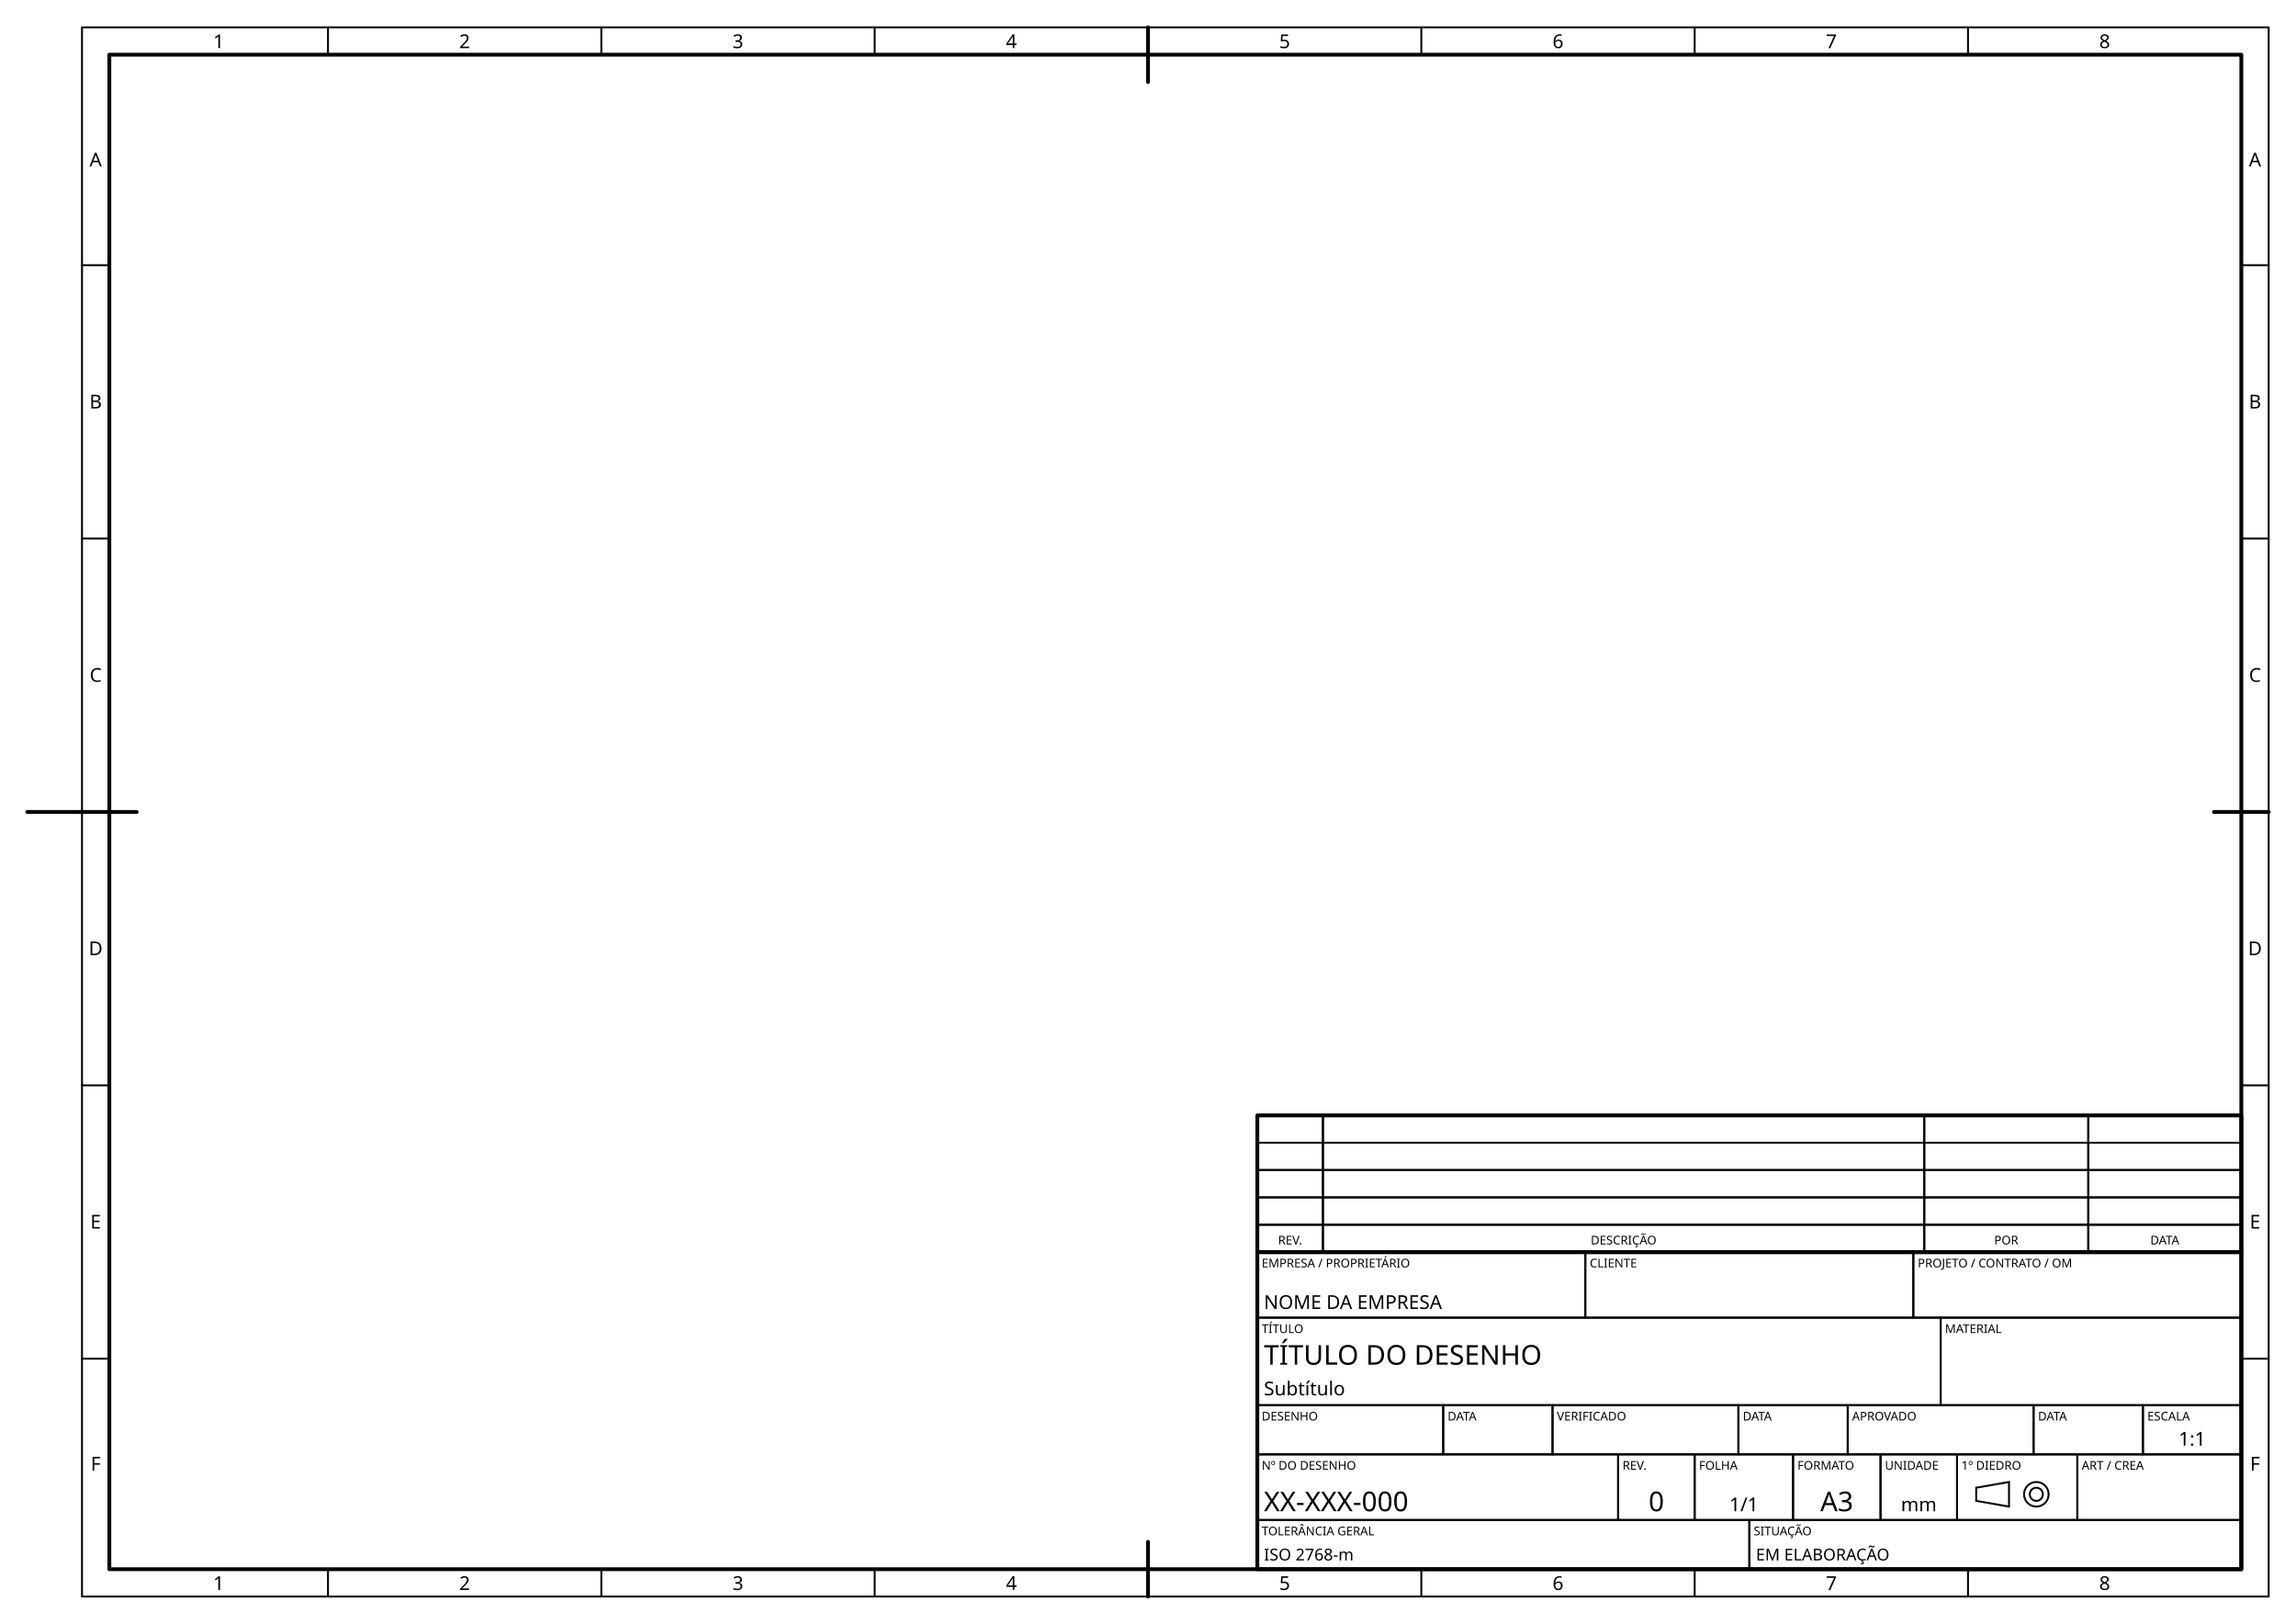
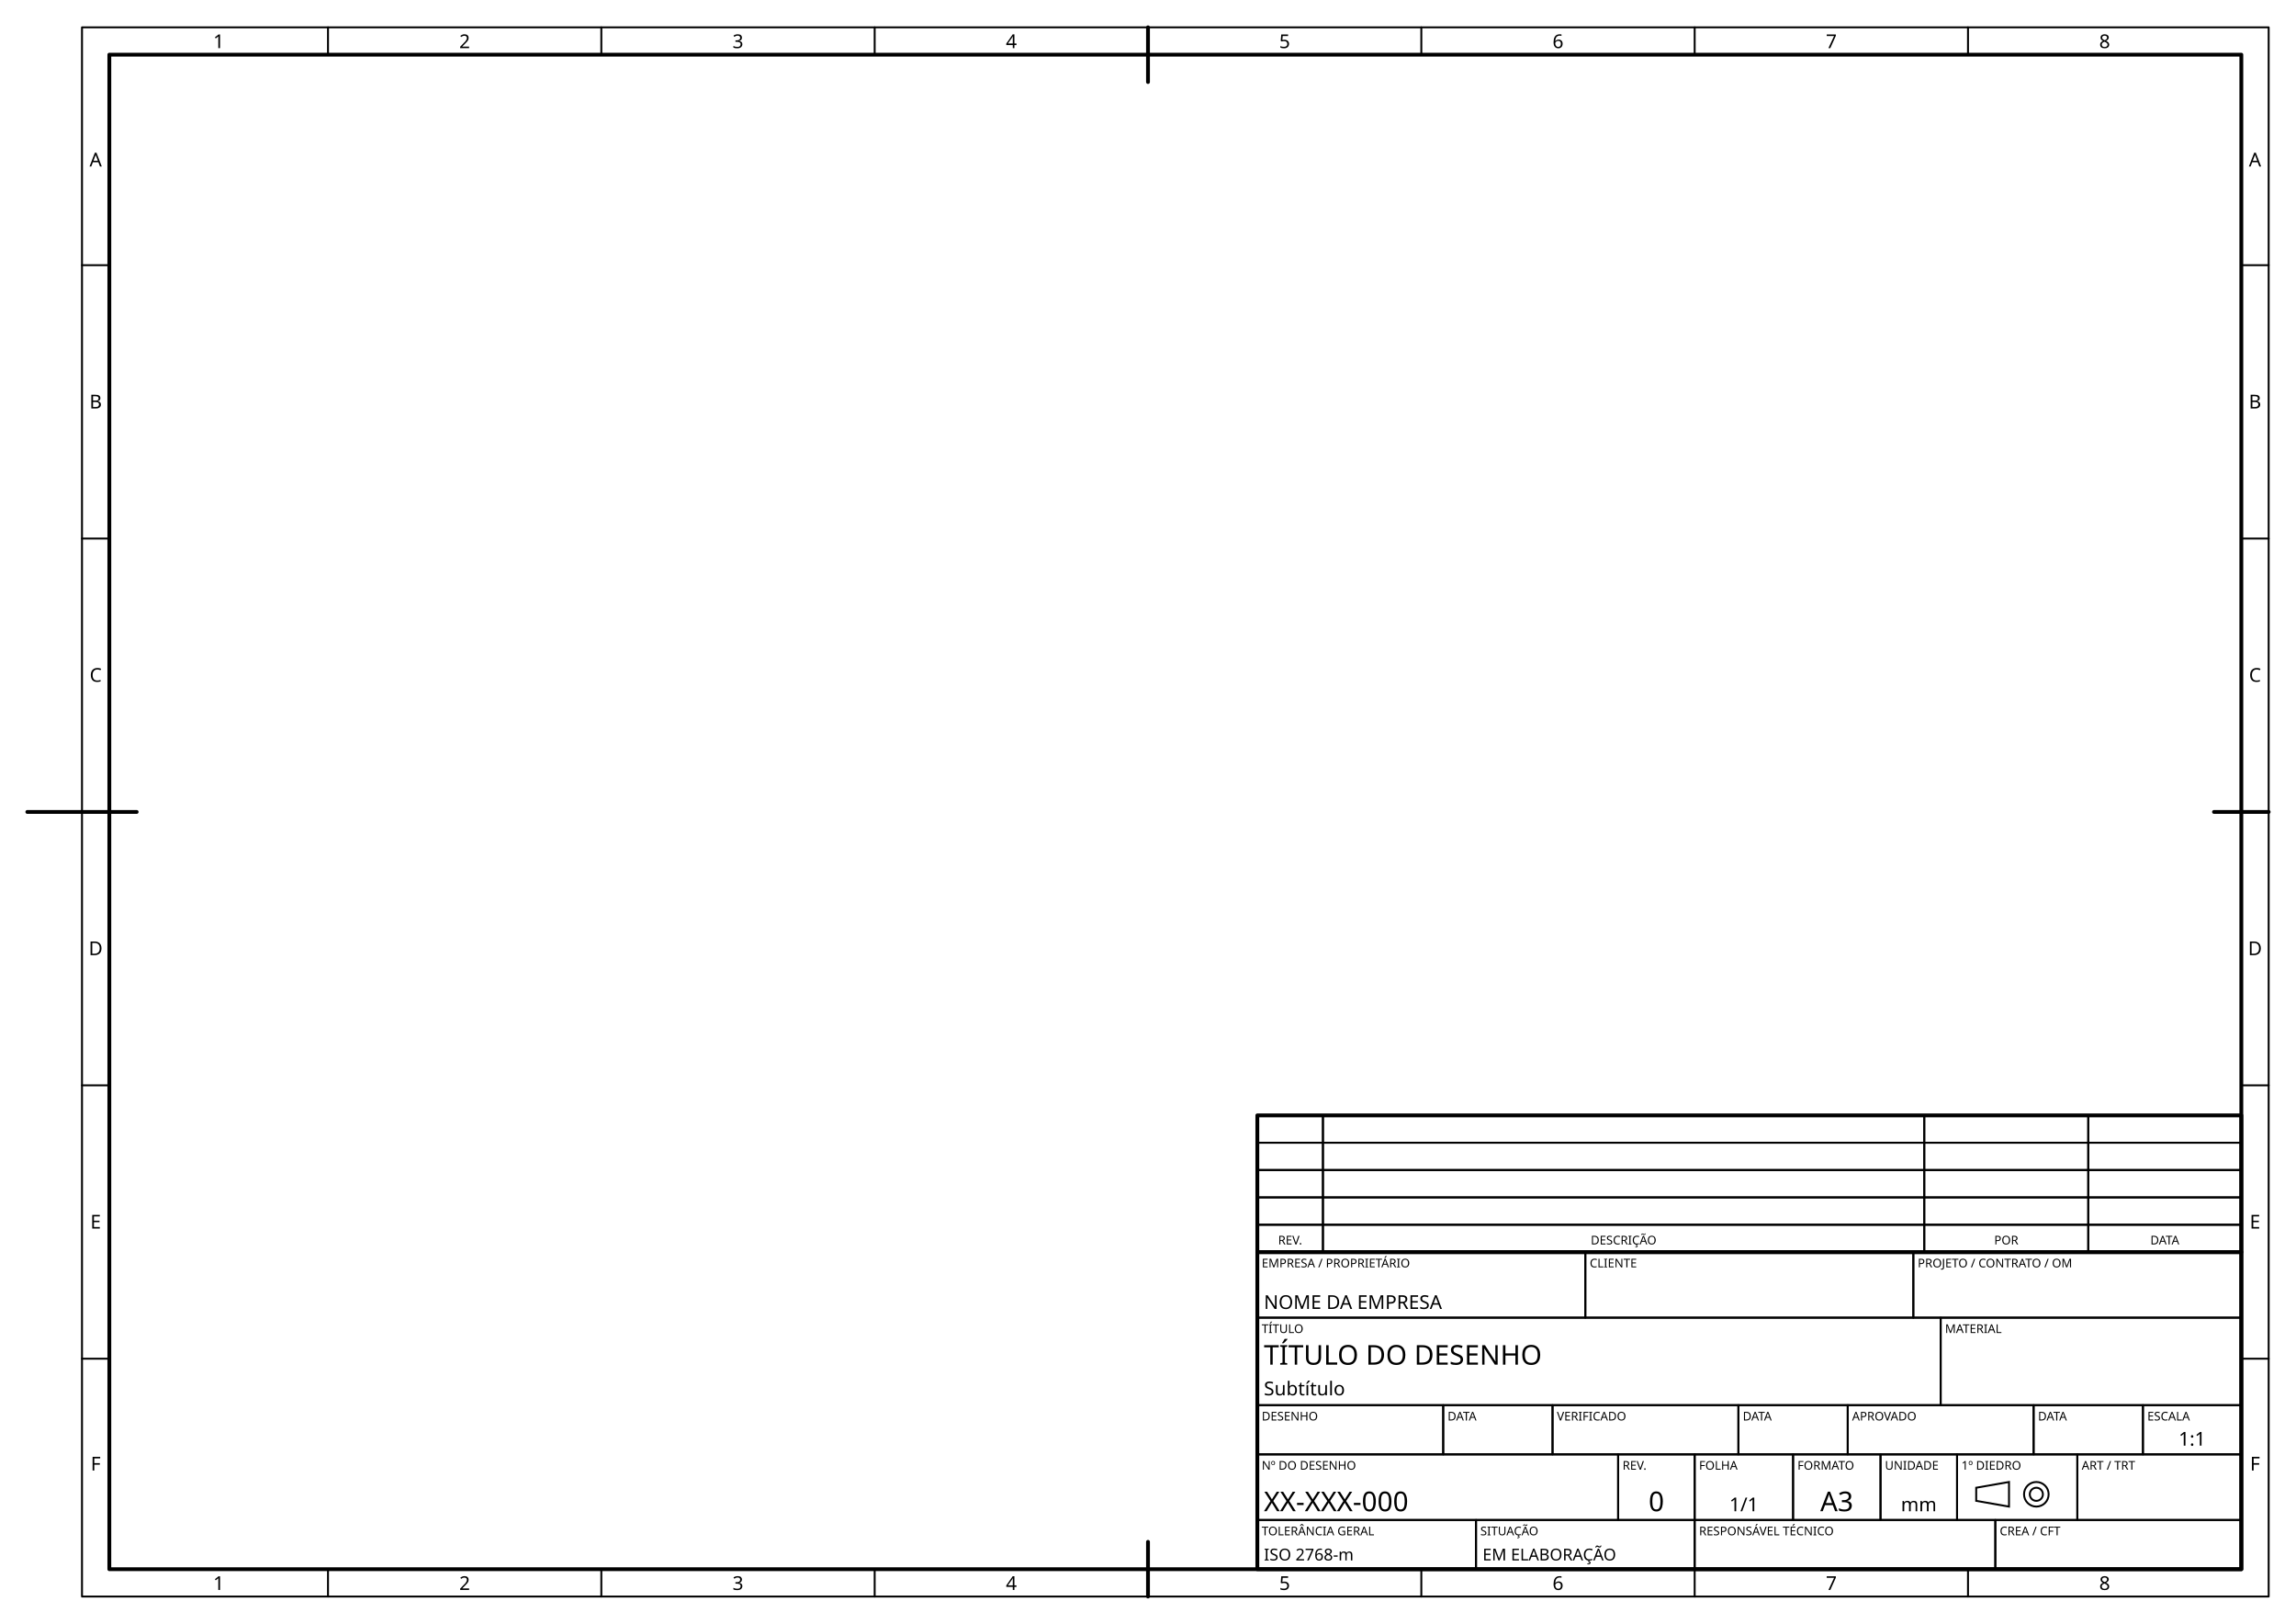
<svg xmlns="http://www.w3.org/2000/svg" xmlns:ns1="https://www.freecad.org/wiki/index.php?title=Svg_Namespace" version="1.1" width="420mm" height="297mm" viewBox="0 0 420 297">
  <rect x="20" y="10" width="390" height="277" style="fill:none;stroke:#000000;stroke-width:0.7;stroke-linejoin:round" />
  <path d="M 210,5 L 210,15" style="fill:none;stroke:#000000;stroke-width:0.7;stroke-linecap:round" />
  <path d="M 210,292 L 210,282" style="fill:none;stroke:#000000;stroke-width:0.7;stroke-linecap:round" />
  <path d="M 5,148.5 L 25,148.5" style="fill:none;stroke:#000000;stroke-width:0.7;stroke-linecap:round" />
  <path d="M 415,148.5 L 405,148.5" style="fill:none;stroke:#000000;stroke-width:0.7;stroke-linecap:round" />
  <rect x="15" y="5" width="400" height="287" style="fill:none;stroke:#000000;stroke-width:0.35;stroke-linejoin:round" />
  <path d="M 60,5 L 60,10" style="fill:none;stroke:#000000;stroke-width:0.35;stroke-linecap:round" />
  <path d="M 60,292 L 60,287" style="fill:none;stroke:#000000;stroke-width:0.35;stroke-linecap:round" />
  <path d="M 110,5 L 110,10" style="fill:none;stroke:#000000;stroke-width:0.35;stroke-linecap:round" />
  <path d="M 110,292 L 110,287" style="fill:none;stroke:#000000;stroke-width:0.35;stroke-linecap:round" />
  <path d="M 160,5 L 160,10" style="fill:none;stroke:#000000;stroke-width:0.35;stroke-linecap:round" />
  <path d="M 160,292 L 160,287" style="fill:none;stroke:#000000;stroke-width:0.35;stroke-linecap:round" />
  <path d="M 260,5 L 260,10" style="fill:none;stroke:#000000;stroke-width:0.35;stroke-linecap:round" />
  <path d="M 260,292 L 260,287" style="fill:none;stroke:#000000;stroke-width:0.35;stroke-linecap:round" />
  <path d="M 310,5 L 310,10" style="fill:none;stroke:#000000;stroke-width:0.35;stroke-linecap:round" />
  <path d="M 310,292 L 310,287" style="fill:none;stroke:#000000;stroke-width:0.35;stroke-linecap:round" />
  <path d="M 360,5 L 360,10" style="fill:none;stroke:#000000;stroke-width:0.35;stroke-linecap:round" />
  <path d="M 360,292 L 360,287" style="fill:none;stroke:#000000;stroke-width:0.35;stroke-linecap:round" />
  <path d="M 15,48.5 L 20,48.5" style="fill:none;stroke:#000000;stroke-width:0.35;stroke-linecap:round" />
  <path d="M 415,48.5 L 410,48.5" style="fill:none;stroke:#000000;stroke-width:0.35;stroke-linecap:round" />
  <path d="M 15,98.5 L 20,98.5" style="fill:none;stroke:#000000;stroke-width:0.35;stroke-linecap:round" />
  <path d="M 415,98.5 L 410,98.5" style="fill:none;stroke:#000000;stroke-width:0.35;stroke-linecap:round" />
  <path d="M 15,198.5 L 20,198.5" style="fill:none;stroke:#000000;stroke-width:0.35;stroke-linecap:round" />
  <path d="M 415,198.5 L 410,198.5" style="fill:none;stroke:#000000;stroke-width:0.35;stroke-linecap:round" />
  <path d="M 15,248.5 L 20,248.5" style="fill:none;stroke:#000000;stroke-width:0.35;stroke-linecap:round" />
  <path d="M 415,248.5 L 410,248.5" style="fill:none;stroke:#000000;stroke-width:0.35;stroke-linecap:round" />
  <text x="40" y="8.8" style="font-family:osifont;font-size:3.5px;font-weight:normal;text-anchor:middle;fill:#000000">1</text>
  <text x="40" y="290.8" style="font-family:osifont;font-size:3.5px;font-weight:normal;text-anchor:middle;fill:#000000">1</text>
  <text x="85" y="8.8" style="font-family:osifont;font-size:3.5px;font-weight:normal;text-anchor:middle;fill:#000000">2</text>
  <text x="85" y="290.8" style="font-family:osifont;font-size:3.5px;font-weight:normal;text-anchor:middle;fill:#000000">2</text>
  <text x="135" y="8.8" style="font-family:osifont;font-size:3.5px;font-weight:normal;text-anchor:middle;fill:#000000">3</text>
  <text x="135" y="290.8" style="font-family:osifont;font-size:3.5px;font-weight:normal;text-anchor:middle;fill:#000000">3</text>
  <text x="185" y="8.8" style="font-family:osifont;font-size:3.5px;font-weight:normal;text-anchor:middle;fill:#000000">4</text>
  <text x="185" y="290.8" style="font-family:osifont;font-size:3.5px;font-weight:normal;text-anchor:middle;fill:#000000">4</text>
  <text x="235" y="8.8" style="font-family:osifont;font-size:3.5px;font-weight:normal;text-anchor:middle;fill:#000000">5</text>
  <text x="235" y="290.8" style="font-family:osifont;font-size:3.5px;font-weight:normal;text-anchor:middle;fill:#000000">5</text>
  <text x="285" y="8.8" style="font-family:osifont;font-size:3.5px;font-weight:normal;text-anchor:middle;fill:#000000">6</text>
  <text x="285" y="290.8" style="font-family:osifont;font-size:3.5px;font-weight:normal;text-anchor:middle;fill:#000000">6</text>
  <text x="335" y="8.8" style="font-family:osifont;font-size:3.5px;font-weight:normal;text-anchor:middle;fill:#000000">7</text>
  <text x="335" y="290.8" style="font-family:osifont;font-size:3.5px;font-weight:normal;text-anchor:middle;fill:#000000">7</text>
  <text x="385" y="8.8" style="font-family:osifont;font-size:3.5px;font-weight:normal;text-anchor:middle;fill:#000000">8</text>
  <text x="385" y="290.8" style="font-family:osifont;font-size:3.5px;font-weight:normal;text-anchor:middle;fill:#000000">8</text>
  <text x="17.5" y="30.45" style="font-family:osifont;font-size:3.5px;font-weight:normal;text-anchor:middle;fill:#000000">A</text>
  <text x="412.5" y="30.45" style="font-family:osifont;font-size:3.5px;font-weight:normal;text-anchor:middle;fill:#000000">A</text>
  <text x="17.5" y="74.7" style="font-family:osifont;font-size:3.5px;font-weight:normal;text-anchor:middle;fill:#000000">B</text>
  <text x="412.5" y="74.7" style="font-family:osifont;font-size:3.5px;font-weight:normal;text-anchor:middle;fill:#000000">B</text>
  <text x="17.5" y="124.7" style="font-family:osifont;font-size:3.5px;font-weight:normal;text-anchor:middle;fill:#000000">C</text>
  <text x="412.5" y="124.7" style="font-family:osifont;font-size:3.5px;font-weight:normal;text-anchor:middle;fill:#000000">C</text>
  <text x="17.5" y="174.7" style="font-family:osifont;font-size:3.5px;font-weight:normal;text-anchor:middle;fill:#000000">D</text>
  <text x="412.5" y="174.7" style="font-family:osifont;font-size:3.5px;font-weight:normal;text-anchor:middle;fill:#000000">D</text>
  <text x="17.5" y="224.7" style="font-family:osifont;font-size:3.5px;font-weight:normal;text-anchor:middle;fill:#000000">E</text>
  <text x="412.5" y="224.7" style="font-family:osifont;font-size:3.5px;font-weight:normal;text-anchor:middle;fill:#000000">E</text>
  <text x="17.5" y="268.95" style="font-family:osifont;font-size:3.5px;font-weight:normal;text-anchor:middle;fill:#000000">F</text>
  <text x="412.5" y="268.95" style="font-family:osifont;font-size:3.5px;font-weight:normal;text-anchor:middle;fill:#000000">F</text>
  <rect x="230" y="229" width="180" height="58" style="fill:none;stroke:#000000;stroke-width:0.7;stroke-linejoin:round" />
  <rect x="230" y="229" width="60" height="12" style="fill:none;stroke:#000000;stroke-width:0.35;stroke-linejoin:round" />
  <text x="230.8" y="231.8" style="font-family:osifont;font-size:2.2px;font-weight:normal;text-anchor:start;fill:#000000">EMPRESA / PROPRIETÁRIO</text>
  <text x="231.2" y="239.4" ns1:editable="empresa" ns1:autofill="organization" style="font-family:osifont;font-size:3.5px;text-anchor:start;fill:#000000">
    <tspan>NOME DA EMPRESA</tspan>
  </text>
  <rect x="290" y="229" width="60" height="12" style="fill:none;stroke:#000000;stroke-width:0.35;stroke-linejoin:round" />
  <text x="290.8" y="231.8" style="font-family:osifont;font-size:2.2px;font-weight:normal;text-anchor:start;fill:#000000">CLIENTE</text>
  <text x="291.2" y="239.4" ns1:editable="cliente" style="font-family:osifont;font-size:3.5px;text-anchor:start;fill:#000000">
    <tspan />
  </text>
  <rect x="350" y="229" width="60" height="12" style="fill:none;stroke:#000000;stroke-width:0.35;stroke-linejoin:round" />
  <text x="350.8" y="231.8" style="font-family:osifont;font-size:2.2px;font-weight:normal;text-anchor:start;fill:#000000">PROJETO / CONTRATO / OM</text>
  <text x="351.2" y="239.4" ns1:editable="projeto" style="font-family:osifont;font-size:3.5px;text-anchor:start;fill:#000000">
    <tspan />
  </text>
  <rect x="230" y="241" width="125" height="16" style="fill:none;stroke:#000000;stroke-width:0.35;stroke-linejoin:round" />
  <text x="230.8" y="243.8" style="font-family:osifont;font-size:2.2px;font-weight:normal;text-anchor:start;fill:#000000">TÍTULO</text>
  <text x="231.2" y="249.6" ns1:editable="titulo" ns1:autofill="title" style="font-family:osifont;font-size:5px;text-anchor:start;fill:#000000">
    <tspan>TÍTULO DO DESENHO</tspan>
  </text>
  <text x="231.2" y="255.2" ns1:editable="subtitulo" style="font-family:osifont;font-size:3.5px;text-anchor:start;fill:#000000">
    <tspan>Subtítulo</tspan>
  </text>
  <rect x="355" y="241" width="55" height="16" style="fill:none;stroke:#000000;stroke-width:0.35;stroke-linejoin:round" />
  <text x="355.8" y="243.8" style="font-family:osifont;font-size:2.2px;font-weight:normal;text-anchor:start;fill:#000000">MATERIAL</text>
  <text x="356.2" y="249.6" ns1:editable="material" style="font-family:osifont;font-size:3.5px;text-anchor:start;fill:#000000">
    <tspan />
  </text>
  <text x="356.2" y="255.2" ns1:editable="material_2" style="font-family:osifont;font-size:3.5px;text-anchor:start;fill:#000000">
    <tspan />
  </text>
  <rect x="230" y="257" width="34" height="9" style="fill:none;stroke:#000000;stroke-width:0.35;stroke-linejoin:round" />
  <text x="230.8" y="259.8" style="font-family:osifont;font-size:2.2px;font-weight:normal;text-anchor:start;fill:#000000">DESENHO</text>
  <text x="231.2" y="264.4" ns1:editable="desenhado" ns1:autofill="author" style="font-family:osifont;font-size:3.0px;text-anchor:start;fill:#000000">
    <tspan />
  </text>
  <rect x="264" y="257" width="20" height="9" style="fill:none;stroke:#000000;stroke-width:0.35;stroke-linejoin:round" />
  <text x="264.8" y="259.8" style="font-family:osifont;font-size:2.2px;font-weight:normal;text-anchor:start;fill:#000000">DATA</text>
  <text x="265.2" y="264.4" ns1:editable="data_desenhado" ns1:autofill="date" style="font-family:osifont;font-size:3.0px;text-anchor:start;fill:#000000">
    <tspan />
  </text>
  <rect x="284" y="257" width="34" height="9" style="fill:none;stroke:#000000;stroke-width:0.35;stroke-linejoin:round" />
  <text x="284.8" y="259.8" style="font-family:osifont;font-size:2.2px;font-weight:normal;text-anchor:start;fill:#000000">VERIFICADO</text>
  <text x="285.2" y="264.4" ns1:editable="verificado" style="font-family:osifont;font-size:3.0px;text-anchor:start;fill:#000000">
    <tspan />
  </text>
  <rect x="318" y="257" width="20" height="9" style="fill:none;stroke:#000000;stroke-width:0.35;stroke-linejoin:round" />
  <text x="318.8" y="259.8" style="font-family:osifont;font-size:2.2px;font-weight:normal;text-anchor:start;fill:#000000">DATA</text>
  <text x="319.2" y="264.4" ns1:editable="data_verificado" style="font-family:osifont;font-size:3.0px;text-anchor:start;fill:#000000">
    <tspan />
  </text>
  <rect x="338" y="257" width="34" height="9" style="fill:none;stroke:#000000;stroke-width:0.35;stroke-linejoin:round" />
  <text x="338.8" y="259.8" style="font-family:osifont;font-size:2.2px;font-weight:normal;text-anchor:start;fill:#000000">APROVADO</text>
  <text x="339.2" y="264.4" ns1:editable="aprovado" style="font-family:osifont;font-size:3.0px;text-anchor:start;fill:#000000">
    <tspan />
  </text>
  <rect x="372" y="257" width="20" height="9" style="fill:none;stroke:#000000;stroke-width:0.35;stroke-linejoin:round" />
  <text x="372.8" y="259.8" style="font-family:osifont;font-size:2.2px;font-weight:normal;text-anchor:start;fill:#000000">DATA</text>
  <text x="373.2" y="264.4" ns1:editable="data_aprovado" style="font-family:osifont;font-size:3.0px;text-anchor:start;fill:#000000">
    <tspan />
  </text>
  <rect x="392" y="257" width="18" height="9" style="fill:none;stroke:#000000;stroke-width:0.35;stroke-linejoin:round" />
  <text x="392.8" y="259.8" style="font-family:osifont;font-size:2.2px;font-weight:normal;text-anchor:start;fill:#000000">ESCALA</text>
  <text x="401" y="264.4" ns1:editable="escala" ns1:autofill="scale" style="font-family:osifont;font-size:3.5px;text-anchor:middle;fill:#000000">
    <tspan>1:1</tspan>
  </text>
  <rect x="230" y="266" width="66" height="12" style="fill:none;stroke:#000000;stroke-width:0.35;stroke-linejoin:round" />
  <text x="230.8" y="268.8" style="font-family:osifont;font-size:2.2px;font-weight:normal;text-anchor:start;fill:#000000">Nº DO DESENHO</text>
  <text x="231.2" y="276.4" ns1:editable="numero" style="font-family:osifont;font-size:5px;text-anchor:start;fill:#000000">
    <tspan>XX-XXX-000</tspan>
  </text>
  <rect x="296" y="266" width="14" height="12" style="fill:none;stroke:#000000;stroke-width:0.35;stroke-linejoin:round" />
  <text x="296.8" y="268.8" style="font-family:osifont;font-size:2.2px;font-weight:normal;text-anchor:start;fill:#000000">REV.</text>
  <text x="303" y="276.4" ns1:editable="revisao" style="font-family:osifont;font-size:5px;text-anchor:middle;fill:#000000">
    <tspan>0</tspan>
  </text>
  <rect x="310" y="266" width="18" height="12" style="fill:none;stroke:#000000;stroke-width:0.35;stroke-linejoin:round" />
  <text x="310.8" y="268.8" style="font-family:osifont;font-size:2.2px;font-weight:normal;text-anchor:start;fill:#000000">FOLHA</text>
  <text x="319" y="276.4" ns1:editable="folha" ns1:autofill="sheet" style="font-family:osifont;font-size:3.5px;text-anchor:middle;fill:#000000">
    <tspan>1/1</tspan>
  </text>
  <rect x="328" y="266" width="16" height="12" style="fill:none;stroke:#000000;stroke-width:0.35;stroke-linejoin:round" />
  <text x="328.8" y="268.8" style="font-family:osifont;font-size:2.2px;font-weight:normal;text-anchor:start;fill:#000000">FORMATO</text>
  <text x="336" y="276.4" style="font-family:osifont;font-size:5px;font-weight:normal;text-anchor:middle;fill:#000000">A3</text>
  <rect x="344" y="266" width="14" height="12" style="fill:none;stroke:#000000;stroke-width:0.35;stroke-linejoin:round" />
  <text x="344.8" y="268.8" style="font-family:osifont;font-size:2.2px;font-weight:normal;text-anchor:start;fill:#000000">UNIDADE</text>
  <text x="351" y="276.4" ns1:editable="unidade" style="font-family:osifont;font-size:3.5px;text-anchor:middle;fill:#000000">
    <tspan>mm</tspan>
  </text>
  <rect x="358" y="266" width="22" height="12" style="fill:none;stroke:#000000;stroke-width:0.35;stroke-linejoin:round" />
  <text x="358.8" y="268.8" style="font-family:osifont;font-size:2.2px;font-weight:normal;text-anchor:start;fill:#000000">1º DIEDRO</text>
  <path d="M 367.5,271.05 L 361.5,272.1 L 361.5,274.5 L 367.5,275.55 Z" style="fill:none;stroke:#000000;stroke-width:0.35" />
  <circle cx="372.5" cy="273.3" r="2.25" style="fill:none;stroke:#000000;stroke-width:0.35" />
  <circle cx="372.5" cy="273.3" r="1.2" style="fill:none;stroke:#000000;stroke-width:0.35" />
  <rect x="380" y="266" width="30" height="12" style="fill:none;stroke:#000000;stroke-width:0.35;stroke-linejoin:round" />
-   <text x="380.8" y="268.8" style="font-family:osifont;font-size:2.2px;font-weight:normal;text-anchor:start;fill:#000000">ART / CREA</text>
+   <text x="380.8" y="268.8" style="font-family:osifont;font-size:2.2px;font-weight:normal;text-anchor:start;fill:#000000">ART / TRT</text>
  <text x="381.2" y="276.4" ns1:editable="art" style="font-family:osifont;font-size:3.0px;text-anchor:start;fill:#000000">
    <tspan />
  </text>
-   <rect x="230" y="278" width="90" height="9" style="fill:none;stroke:#000000;stroke-width:0.35;stroke-linejoin:round" />
+   <rect x="230" y="278" width="40" height="9" style="fill:none;stroke:#000000;stroke-width:0.35;stroke-linejoin:round" />
  <text x="230.8" y="280.8" style="font-family:osifont;font-size:2.2px;font-weight:normal;text-anchor:start;fill:#000000">TOLERÂNCIA GERAL</text>
  <text x="231.2" y="285.4" ns1:editable="tolerancia" style="font-family:osifont;font-size:3.0px;text-anchor:start;fill:#000000">
    <tspan>ISO 2768-m</tspan>
  </text>
-   <rect x="320" y="278" width="90" height="9" style="fill:none;stroke:#000000;stroke-width:0.35;stroke-linejoin:round" />
-   <text x="320.8" y="280.8" style="font-family:osifont;font-size:2.2px;font-weight:normal;text-anchor:start;fill:#000000">SITUAÇÃO</text>
-   <text x="321.2" y="285.4" ns1:editable="situacao" style="font-family:osifont;font-size:3.0px;text-anchor:start;fill:#000000">
+   <rect x="270" y="278" width="40" height="9" style="fill:none;stroke:#000000;stroke-width:0.35;stroke-linejoin:round" />
+   <text x="270.8" y="280.8" style="font-family:osifont;font-size:2.2px;font-weight:normal;text-anchor:start;fill:#000000">SITUAÇÃO</text>
+   <text x="271.2" y="285.4" ns1:editable="situacao" style="font-family:osifont;font-size:3.0px;text-anchor:start;fill:#000000">
    <tspan>EM ELABORAÇÃO</tspan>
+   </text>
+   <rect x="310" y="278" width="55" height="9" style="fill:none;stroke:#000000;stroke-width:0.35;stroke-linejoin:round" />
+   <text x="310.8" y="280.8" style="font-family:osifont;font-size:2.2px;font-weight:normal;text-anchor:start;fill:#000000">RESPONSÁVEL TÉCNICO</text>
+   <text x="311.2" y="285.4" ns1:editable="responsavel" style="font-family:osifont;font-size:3.0px;text-anchor:start;fill:#000000">
+     <tspan />
+   </text>
+   <rect x="365" y="278" width="45" height="9" style="fill:none;stroke:#000000;stroke-width:0.35;stroke-linejoin:round" />
+   <text x="365.8" y="280.8" style="font-family:osifont;font-size:2.2px;font-weight:normal;text-anchor:start;fill:#000000">CREA / CFT</text>
+   <text x="366.2" y="285.4" ns1:editable="crea" style="font-family:osifont;font-size:3.0px;text-anchor:start;fill:#000000">
+     <tspan />
  </text>
  <rect x="230" y="224" width="12" height="5" style="fill:none;stroke:#000000;stroke-width:0.35;stroke-linejoin:round" />
  <text x="236" y="227.6" style="font-family:osifont;font-size:2.2px;font-weight:normal;text-anchor:middle;fill:#000000">REV.</text>
  <rect x="242" y="224" width="110" height="5" style="fill:none;stroke:#000000;stroke-width:0.35;stroke-linejoin:round" />
  <text x="297" y="227.6" style="font-family:osifont;font-size:2.2px;font-weight:normal;text-anchor:middle;fill:#000000">DESCRIÇÃO</text>
  <rect x="352" y="224" width="30" height="5" style="fill:none;stroke:#000000;stroke-width:0.35;stroke-linejoin:round" />
  <text x="367" y="227.6" style="font-family:osifont;font-size:2.2px;font-weight:normal;text-anchor:middle;fill:#000000">POR</text>
  <rect x="382" y="224" width="28" height="5" style="fill:none;stroke:#000000;stroke-width:0.35;stroke-linejoin:round" />
  <text x="396" y="227.6" style="font-family:osifont;font-size:2.2px;font-weight:normal;text-anchor:middle;fill:#000000">DATA</text>
  <rect x="230" y="219" width="12" height="5" style="fill:none;stroke:#000000;stroke-width:0.35;stroke-linejoin:round" />
  <text x="236" y="222.7" ns1:editable="rev_1" style="font-family:osifont;font-size:2.8px;text-anchor:middle;fill:#000000">
    <tspan />
  </text>
  <rect x="242" y="219" width="110" height="5" style="fill:none;stroke:#000000;stroke-width:0.35;stroke-linejoin:round" />
  <text x="243.2" y="222.7" ns1:editable="rev_descricao_1" style="font-family:osifont;font-size:2.8px;text-anchor:start;fill:#000000">
    <tspan />
  </text>
  <rect x="352" y="219" width="30" height="5" style="fill:none;stroke:#000000;stroke-width:0.35;stroke-linejoin:round" />
  <text x="353.2" y="222.7" ns1:editable="rev_por_1" style="font-family:osifont;font-size:2.8px;text-anchor:start;fill:#000000">
    <tspan />
  </text>
  <rect x="382" y="219" width="28" height="5" style="fill:none;stroke:#000000;stroke-width:0.35;stroke-linejoin:round" />
  <text x="396" y="222.7" ns1:editable="rev_data_1" style="font-family:osifont;font-size:2.8px;text-anchor:middle;fill:#000000">
    <tspan />
  </text>
  <rect x="230" y="214" width="12" height="5" style="fill:none;stroke:#000000;stroke-width:0.35;stroke-linejoin:round" />
  <text x="236" y="217.7" ns1:editable="rev_2" style="font-family:osifont;font-size:2.8px;text-anchor:middle;fill:#000000">
    <tspan />
  </text>
  <rect x="242" y="214" width="110" height="5" style="fill:none;stroke:#000000;stroke-width:0.35;stroke-linejoin:round" />
  <text x="243.2" y="217.7" ns1:editable="rev_descricao_2" style="font-family:osifont;font-size:2.8px;text-anchor:start;fill:#000000">
    <tspan />
  </text>
  <rect x="352" y="214" width="30" height="5" style="fill:none;stroke:#000000;stroke-width:0.35;stroke-linejoin:round" />
  <text x="353.2" y="217.7" ns1:editable="rev_por_2" style="font-family:osifont;font-size:2.8px;text-anchor:start;fill:#000000">
    <tspan />
  </text>
  <rect x="382" y="214" width="28" height="5" style="fill:none;stroke:#000000;stroke-width:0.35;stroke-linejoin:round" />
  <text x="396" y="217.7" ns1:editable="rev_data_2" style="font-family:osifont;font-size:2.8px;text-anchor:middle;fill:#000000">
    <tspan />
  </text>
  <rect x="230" y="209" width="12" height="5" style="fill:none;stroke:#000000;stroke-width:0.35;stroke-linejoin:round" />
  <text x="236" y="212.7" ns1:editable="rev_3" style="font-family:osifont;font-size:2.8px;text-anchor:middle;fill:#000000">
    <tspan />
  </text>
  <rect x="242" y="209" width="110" height="5" style="fill:none;stroke:#000000;stroke-width:0.35;stroke-linejoin:round" />
  <text x="243.2" y="212.7" ns1:editable="rev_descricao_3" style="font-family:osifont;font-size:2.8px;text-anchor:start;fill:#000000">
    <tspan />
  </text>
  <rect x="352" y="209" width="30" height="5" style="fill:none;stroke:#000000;stroke-width:0.35;stroke-linejoin:round" />
  <text x="353.2" y="212.7" ns1:editable="rev_por_3" style="font-family:osifont;font-size:2.8px;text-anchor:start;fill:#000000">
    <tspan />
  </text>
  <rect x="382" y="209" width="28" height="5" style="fill:none;stroke:#000000;stroke-width:0.35;stroke-linejoin:round" />
  <text x="396" y="212.7" ns1:editable="rev_data_3" style="font-family:osifont;font-size:2.8px;text-anchor:middle;fill:#000000">
    <tspan />
  </text>
  <rect x="230" y="204" width="12" height="5" style="fill:none;stroke:#000000;stroke-width:0.35;stroke-linejoin:round" />
  <text x="236" y="207.7" ns1:editable="rev_4" style="font-family:osifont;font-size:2.8px;text-anchor:middle;fill:#000000">
    <tspan />
  </text>
  <rect x="242" y="204" width="110" height="5" style="fill:none;stroke:#000000;stroke-width:0.35;stroke-linejoin:round" />
  <text x="243.2" y="207.7" ns1:editable="rev_descricao_4" style="font-family:osifont;font-size:2.8px;text-anchor:start;fill:#000000">
    <tspan />
  </text>
  <rect x="352" y="204" width="30" height="5" style="fill:none;stroke:#000000;stroke-width:0.35;stroke-linejoin:round" />
  <text x="353.2" y="207.7" ns1:editable="rev_por_4" style="font-family:osifont;font-size:2.8px;text-anchor:start;fill:#000000">
    <tspan />
  </text>
  <rect x="382" y="204" width="28" height="5" style="fill:none;stroke:#000000;stroke-width:0.35;stroke-linejoin:round" />
  <text x="396" y="207.7" ns1:editable="rev_data_4" style="font-family:osifont;font-size:2.8px;text-anchor:middle;fill:#000000">
    <tspan />
  </text>
  <rect x="230" y="204" width="180" height="25" style="fill:none;stroke:#000000;stroke-width:0.7;stroke-linejoin:round" />
</svg>
